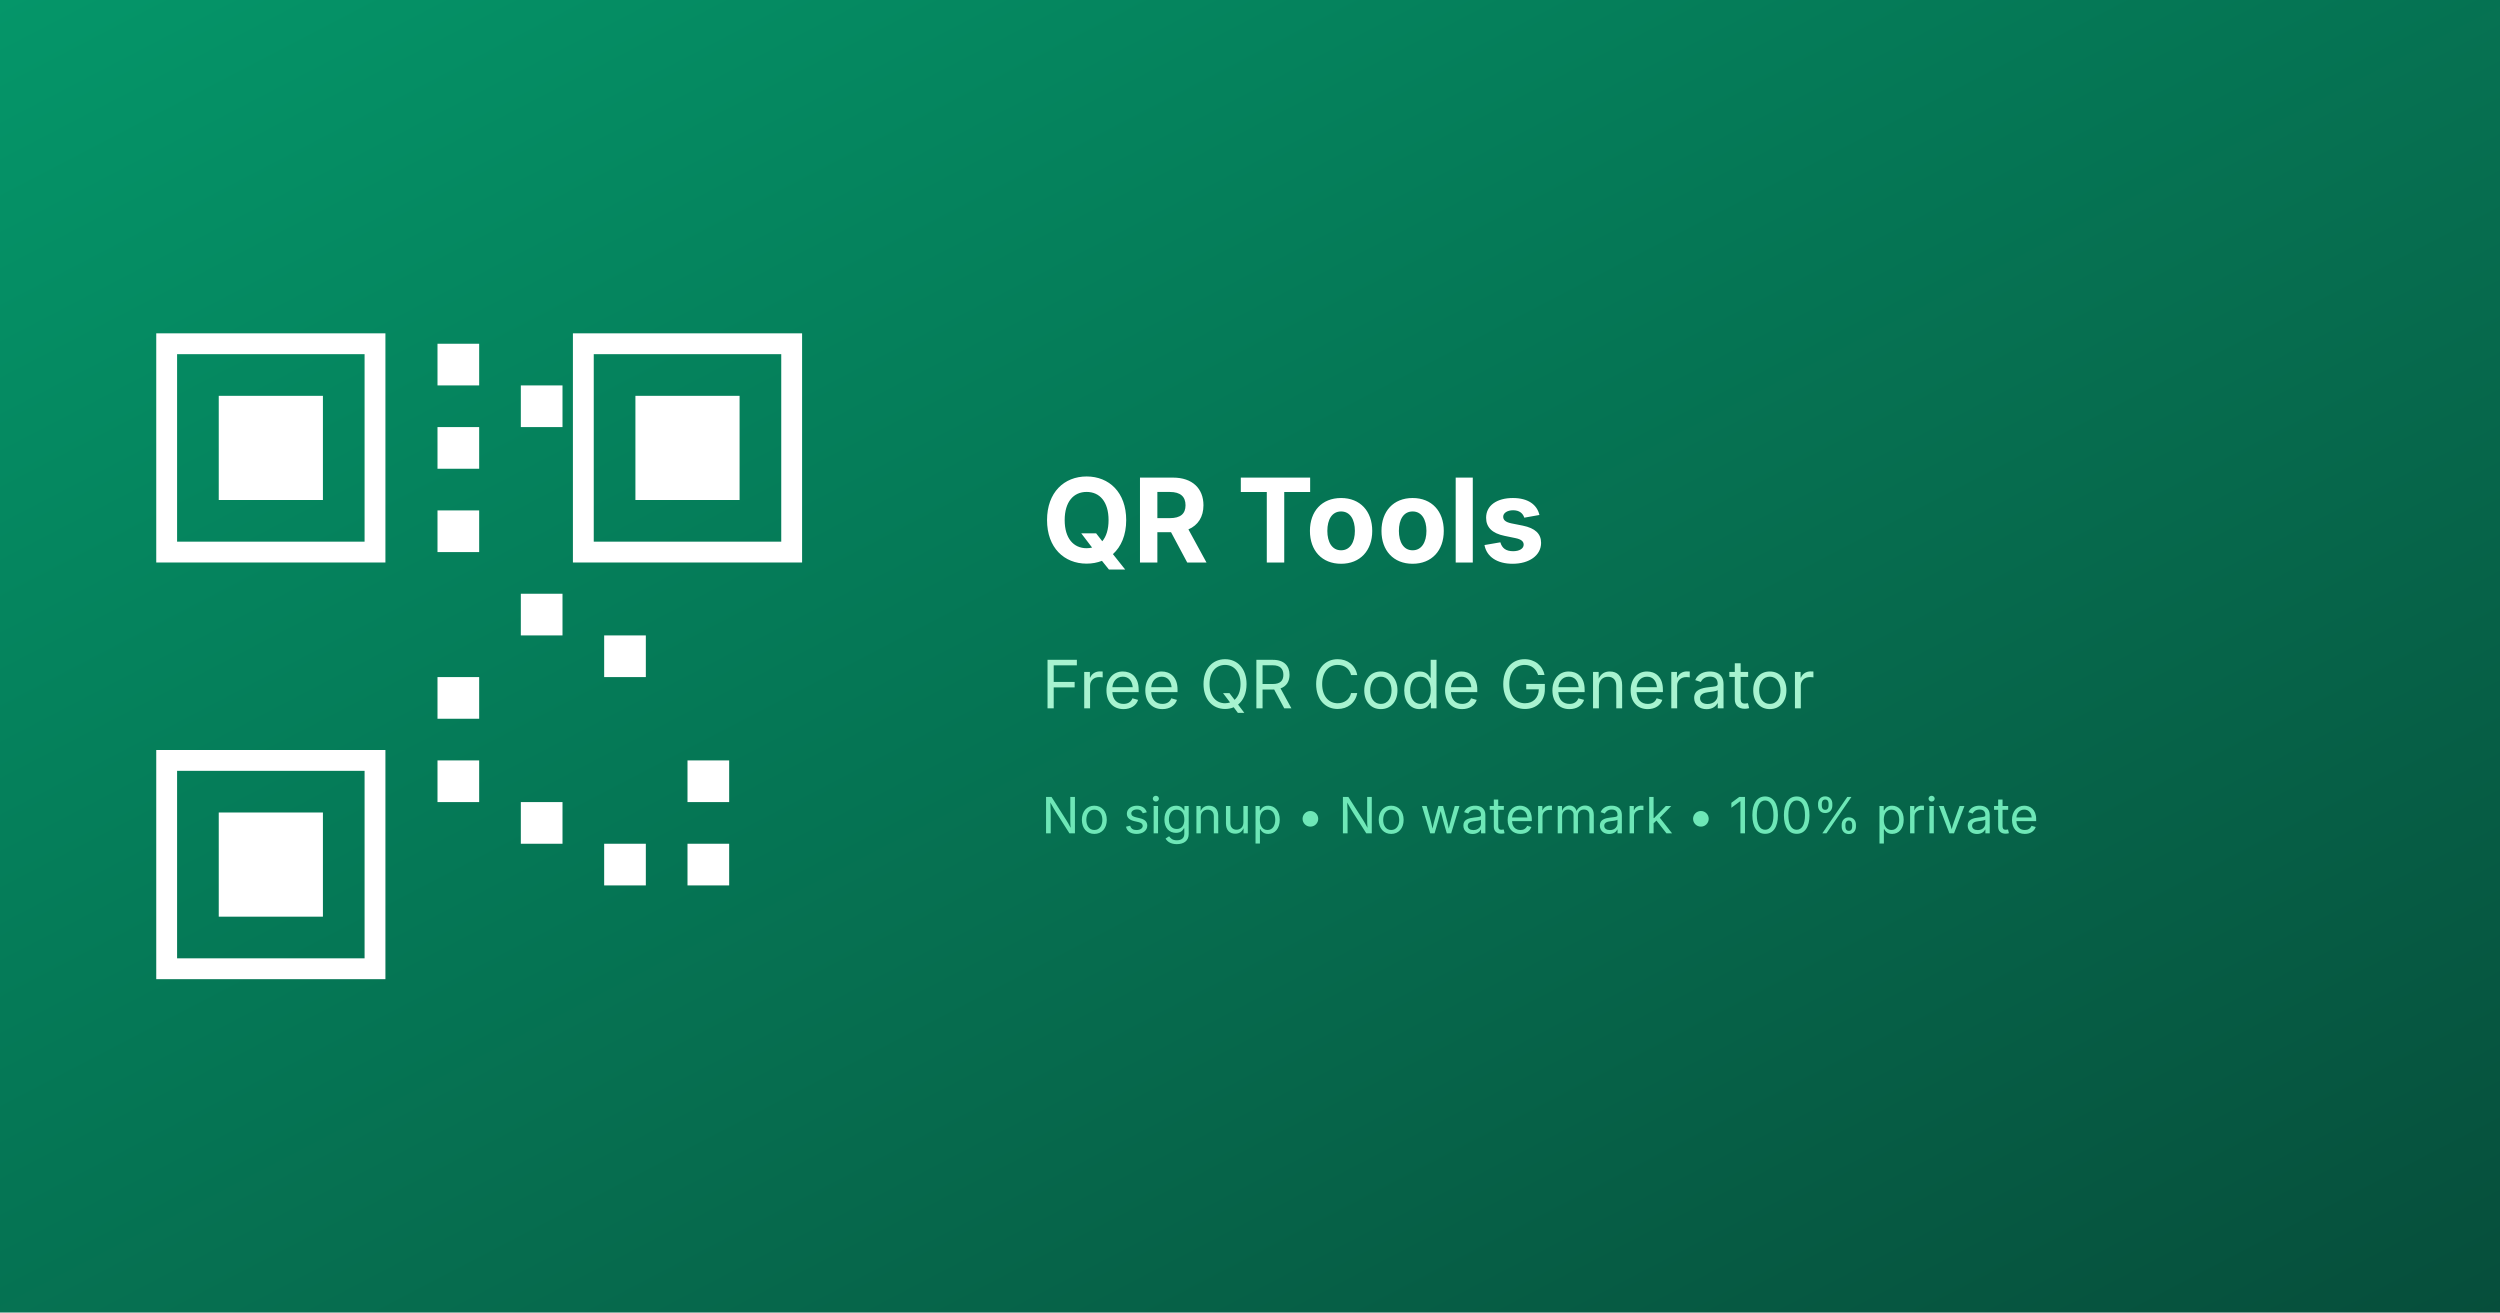
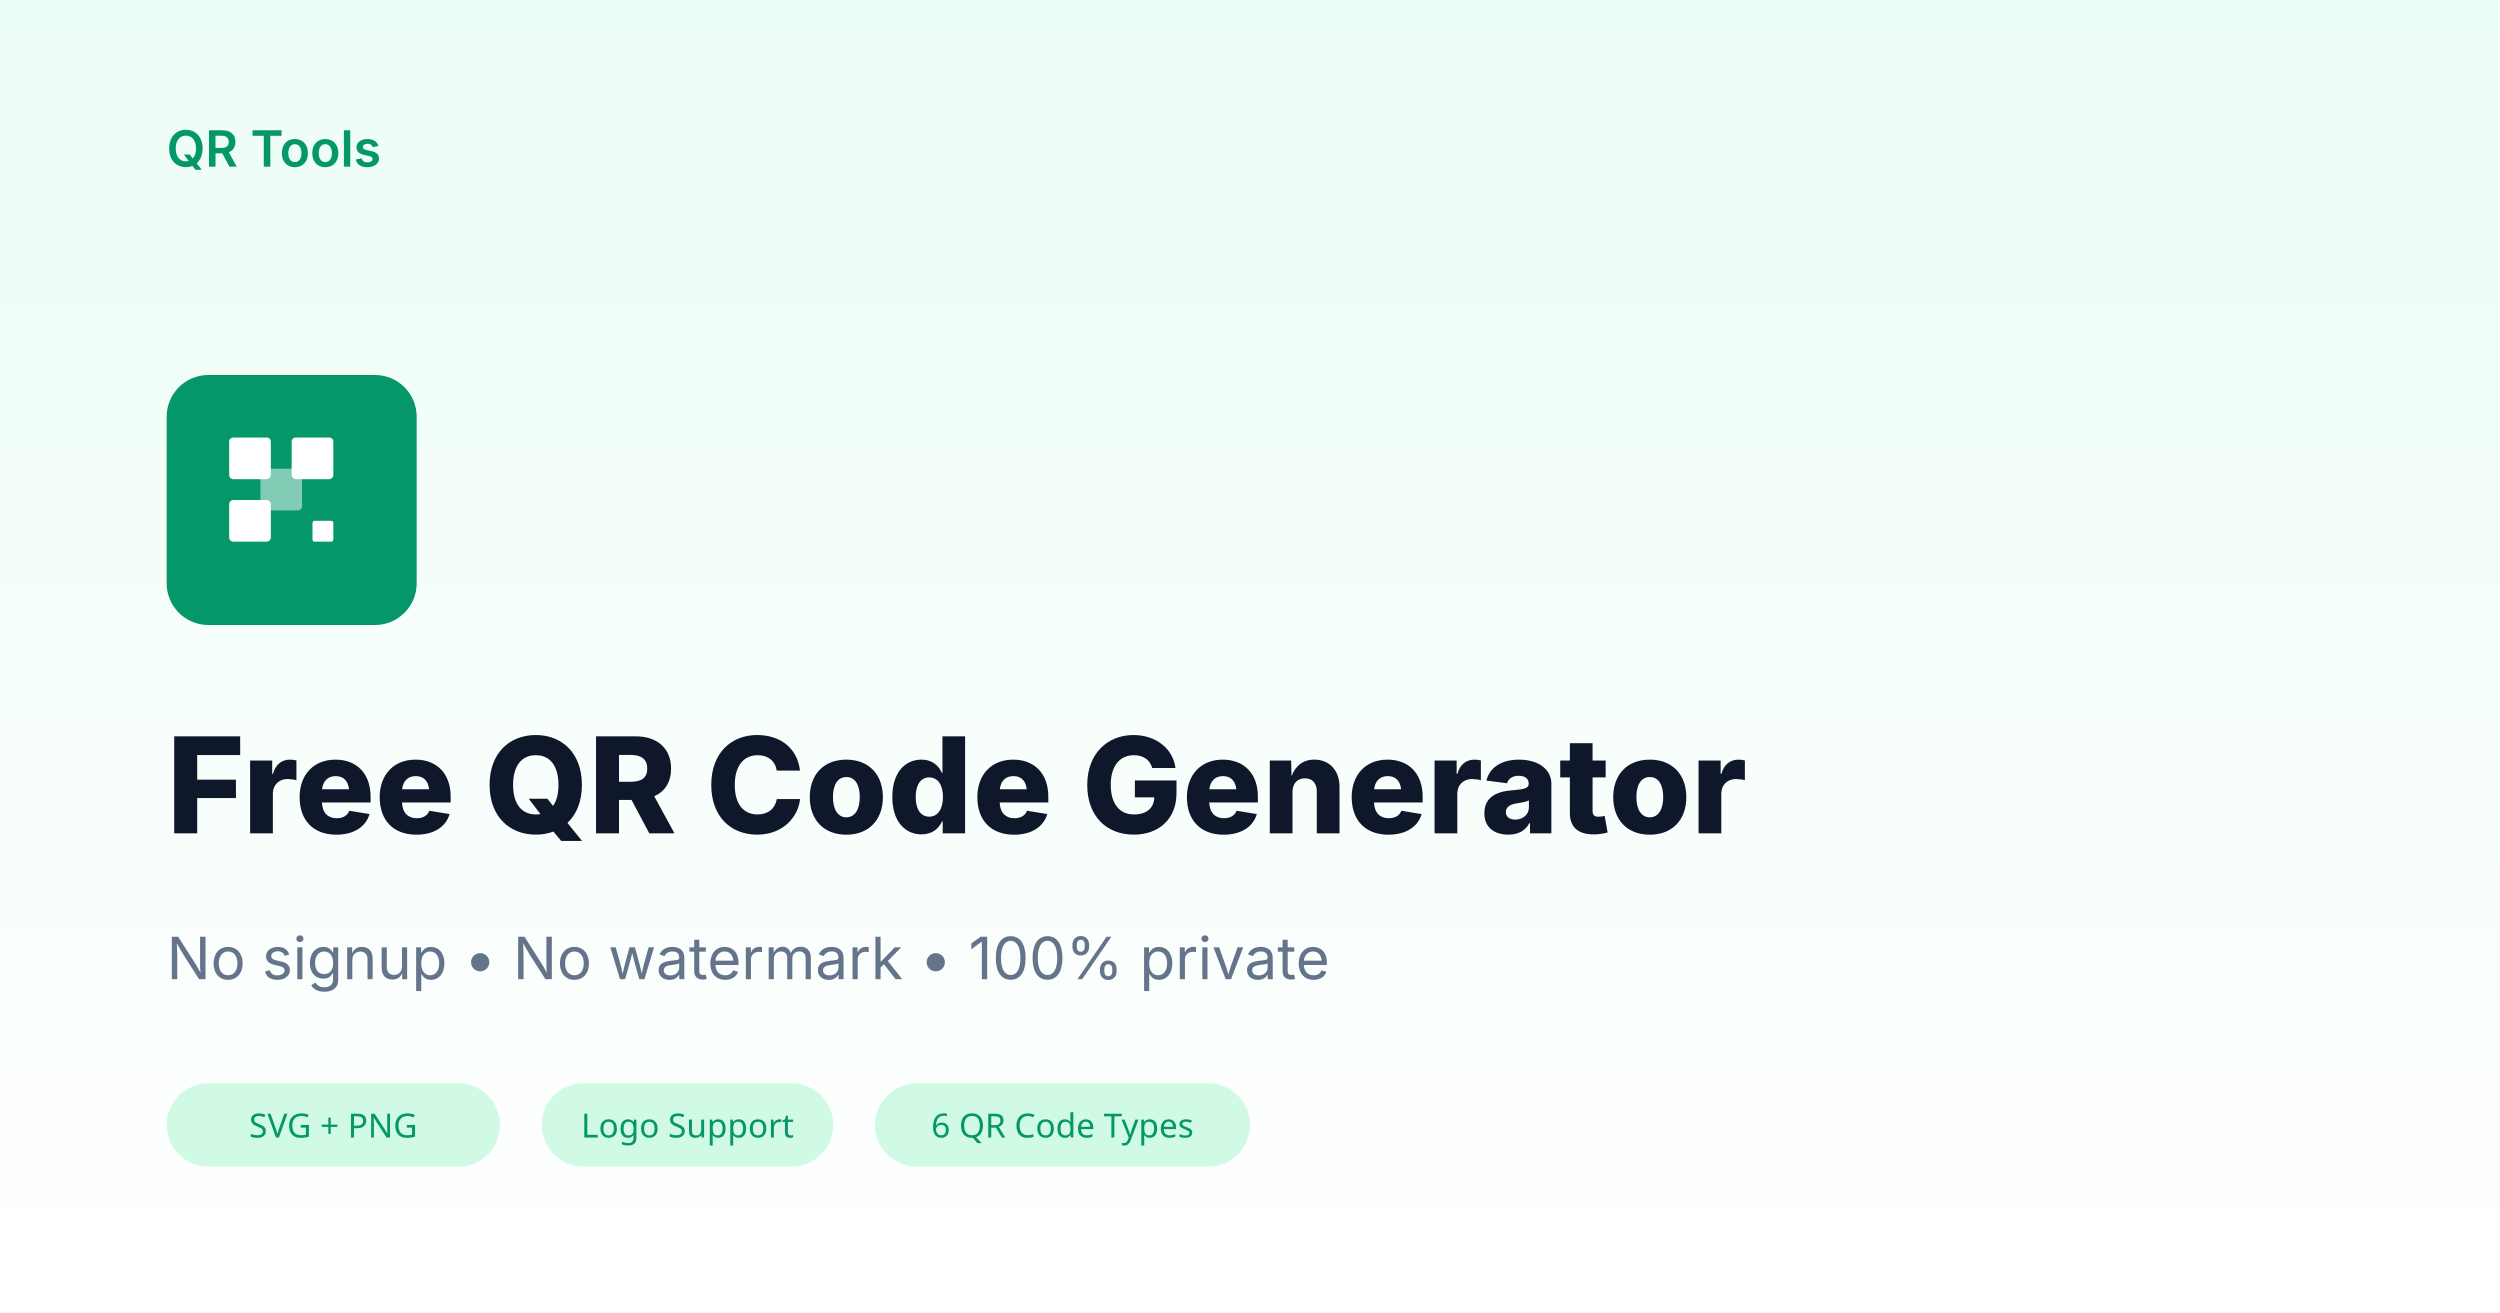
- <svg xmlns="http://www.w3.org/2000/svg" width="1200" height="630" viewBox="0 0 1200 630">
+ <svg xmlns="http://www.w3.org/2000/svg" width="1200" height="630">
  <defs>
-     <linearGradient id="bg" x1="0%" y1="0%" x2="100%" y2="100%">
-       <stop offset="0%" style="stop-color:#059669;stop-opacity:1" />
-       <stop offset="100%" style="stop-color:#064e3b;stop-opacity:1" />
+     <linearGradient id="bg" x1="0%" y1="0%" x2="0%" y2="100%">
+       <stop offset="0%" stop-color="#ecfdf5" />
+       <stop offset="100%" stop-color="#ffffff" />
    </linearGradient>
  </defs>
  <rect width="1200" height="630" fill="url(#bg)" />
-   <g transform="translate(80, 165)">
-     <rect x="0" y="0" width="100" height="100" fill="none" stroke="#fff" stroke-width="10" />
-     <rect x="25" y="25" width="50" height="50" fill="#fff" />
-     <rect x="200" y="0" width="100" height="100" fill="none" stroke="#fff" stroke-width="10" />
-     <rect x="225" y="25" width="50" height="50" fill="#fff" />
-     <rect x="0" y="200" width="100" height="100" fill="none" stroke="#fff" stroke-width="10" />
-     <rect x="25" y="225" width="50" height="50" fill="#fff" />
-     <rect x="130" y="0" width="20" height="20" fill="#fff" />
-     <rect x="170" y="20" width="20" height="20" fill="#fff" />
-     <rect x="130" y="40" width="20" height="20" fill="#fff" />
-     <rect x="130" y="80" width="20" height="20" fill="#fff" />
-     <rect x="170" y="120" width="20" height="20" fill="#fff" />
-     <rect x="210" y="140" width="20" height="20" fill="#fff" />
-     <rect x="130" y="160" width="20" height="20" fill="#fff" />
-     <rect x="130" y="200" width="20" height="20" fill="#fff" />
-     <rect x="170" y="220" width="20" height="20" fill="#fff" />
-     <rect x="210" y="240" width="20" height="20" fill="#fff" />
-     <rect x="250" y="200" width="20" height="20" fill="#fff" />
-     <rect x="250" y="240" width="20" height="20" fill="#fff" />
+   <rect x="80" y="180" width="120" height="120" rx="20" fill="#059669" />
+   <g transform="translate(110, 210)">
+     <rect width="20" height="20" rx="2" fill="white" />
+     <rect x="30" width="20" height="20" rx="2" fill="white" />
+     <rect y="30" width="20" height="20" rx="2" fill="white" />
+     <rect x="15" y="15" width="20" height="20" rx="2" fill="white" opacity="0.5" />
+     <rect x="40" y="40" width="10" height="10" rx="1" fill="white" />
  </g>
-   <text x="500" y="270" font-family="system-ui, -apple-system, sans-serif" font-size="56" font-weight="bold" fill="#fff">QR Tools</text>
-   <text x="500" y="340" font-family="system-ui, -apple-system, sans-serif" font-size="32" fill="#a7f3d0">Free QR Code Generator</text>
-   <text x="500" y="400" font-family="system-ui, -apple-system, sans-serif" font-size="24" fill="#6ee7b7">No signup • No watermark • 100% private</text>
+   <text x="80" y="80" font-family="system-ui, -apple-system, sans-serif" font-size="24" fill="#059669" font-weight="600">QR Tools</text>
+   <text x="80" y="400" font-family="system-ui, -apple-system, sans-serif" font-size="64" fill="#0f172a" font-weight="800">Free QR Code Generator</text>
+   <text x="80" y="470" font-family="system-ui, -apple-system, sans-serif" font-size="28" fill="#64748b">No signup • No watermark • 100% private</text>
+   <rect x="80" y="520" width="160" height="40" rx="20" fill="#d1fae5" />
+   <text x="160" y="546" font-family="system-ui, sans-serif" font-size="16" fill="#059669" text-anchor="middle">SVG + PNG</text>
+   <rect x="260" y="520" width="140" height="40" rx="20" fill="#d1fae5" />
+   <text x="330" y="546" font-family="system-ui, sans-serif" font-size="16" fill="#059669" text-anchor="middle">Logo Support</text>
+   <rect x="420" y="520" width="180" height="40" rx="20" fill="#d1fae5" />
+   <text x="510" y="546" font-family="system-ui, sans-serif" font-size="16" fill="#059669" text-anchor="middle">6 QR Code Types</text>
</svg>
